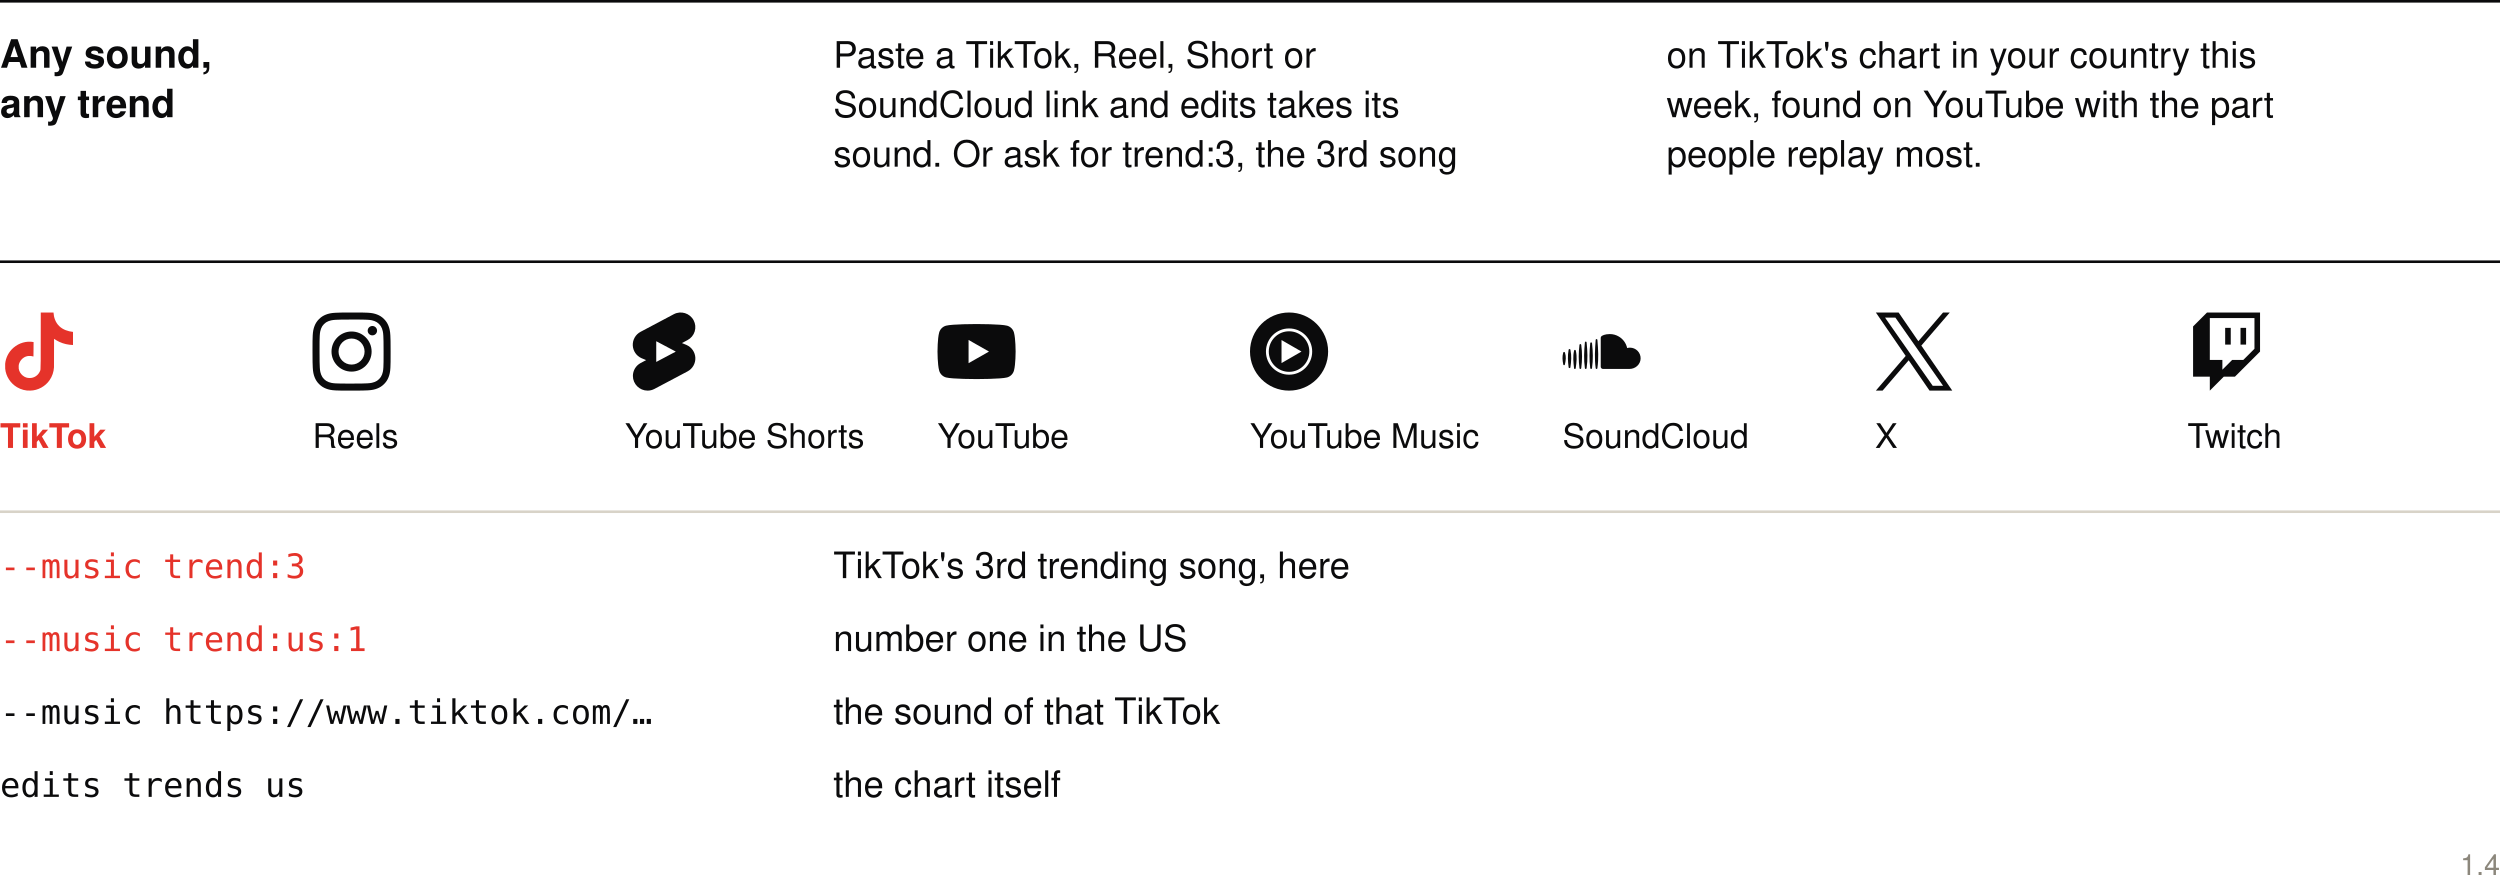
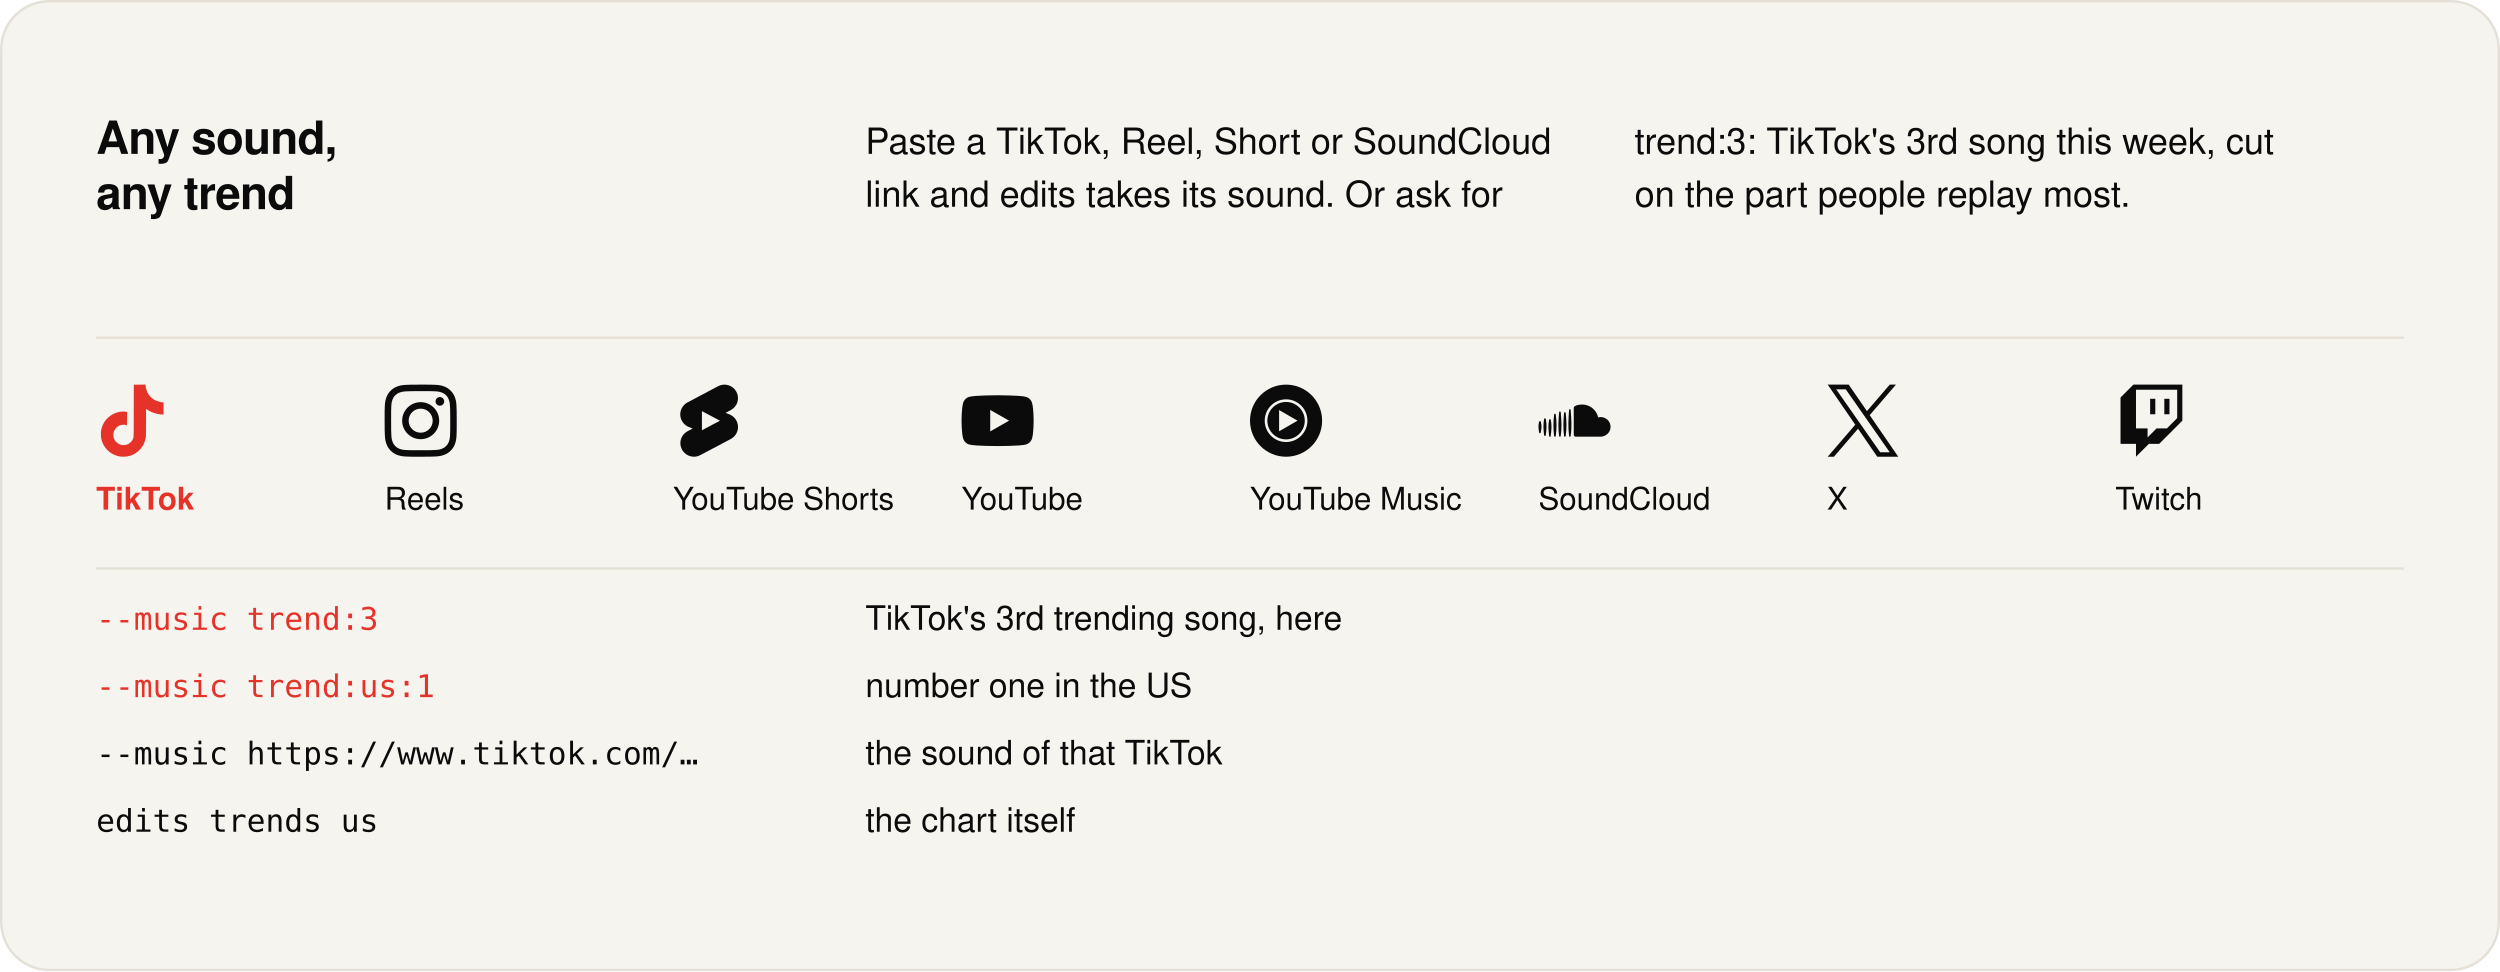
- <svg xmlns="http://www.w3.org/2000/svg" width="960" height="340" viewBox="0 0 960 340" role="img" aria-label="Any sound, any trend: paste a TikTok, Reel, Short, YouTube or SoundCloud link and EditsMaker takes its sound, or ask for TikTok's trending songs in any country with --music trend:3">
-   <line x1="0" y1="0.5" x2="960" y2="0.5" stroke="#0B0B0C" stroke-width="1" />
-   <text x="0" y="26" font-family="Helvetica Neue, Helvetica, Arial, Liberation Sans, sans-serif" font-weight="700" font-size="15" fill="#0B0B0C" text-anchor="start" letter-spacing="0">Any sound,</text>
-   <text x="0" y="45" font-family="Helvetica Neue, Helvetica, Arial, Liberation Sans, sans-serif" font-weight="700" font-size="15" fill="#0B0B0C" text-anchor="start" letter-spacing="0">any trend</text>
-   <text x="320" y="26" font-family="Helvetica Neue, Helvetica, Arial, Liberation Sans, sans-serif" font-weight="300" font-size="14" fill="#0B0B0C" text-anchor="start" letter-spacing="0">Paste a TikTok, Reel, Short or</text>
-   <text x="320" y="45" font-family="Helvetica Neue, Helvetica, Arial, Liberation Sans, sans-serif" font-weight="300" font-size="14" fill="#0B0B0C" text-anchor="start" letter-spacing="0">SoundCloud link and edits takes its</text>
-   <text x="320" y="64" font-family="Helvetica Neue, Helvetica, Arial, Liberation Sans, sans-serif" font-weight="300" font-size="14" fill="#0B0B0C" text-anchor="start" letter-spacing="0">sound. Or ask for trend:3, the 3rd song</text>
-   <text x="640" y="26" font-family="Helvetica Neue, Helvetica, Arial, Liberation Sans, sans-serif" font-weight="300" font-size="14" fill="#0B0B0C" text-anchor="start" letter-spacing="0">on TikTok's chart in your country this</text>
-   <text x="640" y="45" font-family="Helvetica Neue, Helvetica, Arial, Liberation Sans, sans-serif" font-weight="300" font-size="14" fill="#0B0B0C" text-anchor="start" letter-spacing="0">week, found on YouTube with the part</text>
-   <text x="640" y="64" font-family="Helvetica Neue, Helvetica, Arial, Liberation Sans, sans-serif" font-weight="300" font-size="14" fill="#0B0B0C" text-anchor="start" letter-spacing="0">people replay most.</text>
-   <line x1="0" y1="100.5" x2="960" y2="100.5" stroke="#0B0B0C" stroke-width="1" />
-   <path transform="translate(0,120) scale(1.25)" d="M12.525.02c1.31-.02 2.61-.01 3.91-.02.08 1.53.63 3.09 1.75 4.17 1.12 1.11 2.7 1.62 4.24 1.79v4.03c-1.44-.05-2.89-.35-4.2-.97-.57-.26-1.1-.59-1.62-.93-.01 2.92.01 5.84-.02 8.75-.08 1.4-.54 2.79-1.35 3.94-1.31 1.92-3.58 3.17-5.91 3.21-1.43.08-2.86-.31-4.08-1.03-2.02-1.19-3.44-3.37-3.65-5.71-.02-.5-.03-1-.01-1.49.18-1.9 1.12-3.72 2.58-4.96 1.66-1.44 3.98-2.13 6.15-1.72.02 1.48-.04 2.96-.04 4.44-.99-.32-2.15-.23-3.02.37-.63.41-1.11 1.04-1.36 1.75-.21.51-.15 1.07-.14 1.61.24 1.64 1.82 3.02 3.5 2.87 1.12-.01 2.19-.66 2.77-1.61.19-.33.4-.67.41-1.06.1-1.79.06-3.57.07-5.36.01-4.03-.01-8.05.02-12.07z" fill="#E5332A" fill-rule="evenodd" />
-   <text x="0" y="172" font-family="Helvetica Neue, Helvetica, Arial, Liberation Sans, sans-serif" font-weight="700" font-size="13" fill="#E5332A" text-anchor="start" letter-spacing="0">TikTok</text>
-   <path transform="translate(120,120) scale(1.25)" d="M7.03.084c-1.277.06-2.149.264-2.911.563-.789.307-1.458.72-2.123 1.388-.665.668-1.075 1.337-1.38 2.127-.295.764-.496 1.637-.552 2.914-.056 1.278-.069 1.688-.063 4.947.006 3.259.021 3.667.083 4.947.061 1.276.264 2.148.564 2.911.308.789.72 1.457 1.388 2.123.668.665 1.337 1.074 2.128 1.38.763.295 1.636.496 2.913.552 1.277.056 1.688.069 4.946.063 3.258-.006 3.668-.021 4.948-.081 1.28-.061 2.147-.265 2.91-.563.789-.309 1.458-.72 2.123-1.388.665-.668 1.075-1.338 1.379-2.128.296-.763.497-1.636.552-2.912.056-1.281.069-1.69.063-4.948-.006-3.258-.021-3.667-.082-4.947-.061-1.28-.264-2.149-.563-2.912-.308-.789-.72-1.457-1.388-2.123C21.298 1.33 20.628.921 19.838.617 19.074.321 18.202.12 16.924.065 15.647.009 15.236-.005 11.977.001 8.718.008 8.31.021 7.03.084m.14 21.693c-1.17-.051-1.805-.245-2.229-.408-.561-.216-.96-.477-1.382-.895-.422-.418-.681-.819-.9-1.378-.164-.423-.362-1.058-.417-2.228-.059-1.264-.072-1.644-.079-4.848-.007-3.204.005-3.583.061-4.848.05-1.169.246-1.805.408-2.228.216-.561.476-.96.895-1.382.419-.422.818-.681 1.378-.9.423-.165 1.058-.361 2.227-.417 1.266-.06 1.645-.072 4.848-.079 3.203-.007 3.583.005 4.849.061 1.169.051 1.805.244 2.228.408.561.216.96.475 1.382.895.422.419.682.818.9 1.379.165.422.362 1.056.417 2.226.06 1.266.074 1.645.08 4.848.006 3.203-.005 3.583-.061 4.848-.051 1.17-.245 1.806-.408 2.229-.216.56-.476.96-.895 1.381-.419.421-.818.681-1.378.9-.422.165-1.058.362-2.226.417-1.266.059-1.645.072-4.849.079-3.204.007-3.583-.006-4.848-.061M16.953 5.586A1.44 1.44 0 1 0 18.39 4.144a1.44 1.44 0 0 0-1.437 1.442M5.838 12.012c.007 3.403 2.771 6.156 6.173 6.149 3.403-.006 6.157-2.77 6.151-6.173-.006-3.403-2.771-6.157-6.174-6.15-3.403.007-6.156 2.771-6.15 6.174M8 12.008a4 4 0 1 1 4.008 3.992A4 4 0 0 1 8 12.008" fill="#0B0B0C" fill-rule="evenodd" />
-   <text x="120" y="172" font-family="Helvetica Neue, Helvetica, Arial, Liberation Sans, sans-serif" font-weight="400" font-size="13" fill="#0B0B0C" text-anchor="start" letter-spacing="0">Reels</text>
-   <path transform="translate(240,120) scale(1.25)" d="m18.931 9.99-1.441-.601 1.717-.913a4.48 4.48 0 0 0 1.874-6.078 4.506 4.506 0 0 0-6.09-1.874L4.792 5.929a4.504 4.504 0 0 0-2.402 4.193 4.521 4.521 0 0 0 2.666 3.904c.036.012 1.442.6 1.442.6l-1.706.901a4.51 4.51 0 0 0-2.369 3.967A4.528 4.528 0 0 0 6.93 24c.725 0 1.437-.174 2.08-.508l10.21-5.406a4.494 4.494 0 0 0 2.39-4.192 4.525 4.525 0 0 0-2.678-3.904ZM9.597 15.19V8.824l6.007 3.184z" fill="#0B0B0C" fill-rule="evenodd" />
-   <text x="240" y="172" font-family="Helvetica Neue, Helvetica, Arial, Liberation Sans, sans-serif" font-weight="400" font-size="13" fill="#0B0B0C" text-anchor="start" letter-spacing="0">YouTube Shorts</text>
-   <path transform="translate(360,120) scale(1.25)" d="M23.498 6.186a3.016 3.016 0 0 0-2.122-2.136C19.505 3.545 12 3.545 12 3.545s-7.505 0-9.377.505A3.017 3.017 0 0 0 .502 6.186C0 8.07 0 12 0 12s0 3.93.502 5.814a3.016 3.016 0 0 0 2.122 2.136c1.871.505 9.376.505 9.376.505s7.505 0 9.377-.505a3.015 3.015 0 0 0 2.122-2.136C24 15.93 24 12 24 12s0-3.93-.502-5.814zM9.545 15.568V8.432L15.818 12l-6.273 3.568z" fill="#0B0B0C" fill-rule="evenodd" />
-   <text x="360" y="172" font-family="Helvetica Neue, Helvetica, Arial, Liberation Sans, sans-serif" font-weight="400" font-size="13" fill="#0B0B0C" text-anchor="start" letter-spacing="0">YouTube</text>
-   <path transform="translate(480,120) scale(1.25)" d="M12 0C5.376 0 0 5.376 0 12s5.376 12 12 12 12-5.376 12-12S18.624 0 12 0zm0 19.104c-3.924 0-7.104-3.18-7.104-7.104S8.076 4.896 12 4.896s7.104 3.18 7.104 7.104-3.18 7.104-7.104 7.104zm0-13.332c-3.432 0-6.228 2.796-6.228 6.228S8.568 18.228 12 18.228s6.228-2.796 6.228-6.228S15.432 5.772 12 5.772zM9.684 15.54V8.46L15.816 12l-6.132 3.54z" fill="#0B0B0C" fill-rule="evenodd" />
-   <text x="480" y="172" font-family="Helvetica Neue, Helvetica, Arial, Liberation Sans, sans-serif" font-weight="400" font-size="13" fill="#0B0B0C" text-anchor="start" letter-spacing="0">YouTube Music</text>
-   <path transform="translate(600,120) scale(1.25)" d="M23.999 14.165c-.052 1.796-1.612 3.169-3.4 3.169h-8.18a.68.68 0 0 1-.675-.683V7.862a.747.747 0 0 1 .452-.724s.75-.513 2.333-.513a5.364 5.364 0 0 1 2.763.755 5.433 5.433 0 0 1 2.57 3.54c.282-.08.574-.121.868-.12.884 0 1.73.358 2.347.992s.948 1.49.922 2.373ZM10.721 8.421c.247 2.98.427 5.697 0 8.672a.264.264 0 0 1-.53 0c-.395-2.946-.22-5.718 0-8.672a.264.264 0 0 1 .53 0ZM9.072 9.448c.285 2.659.37 4.986-.006 7.655a.277.277 0 0 1-.55 0c-.331-2.63-.256-5.02 0-7.655a.277.277 0 0 1 .556 0Zm-1.663-.257c.27 2.726.39 5.171 0 7.904a.266.266 0 0 1-.532 0c-.38-2.69-.257-5.21 0-7.904a.266.266 0 0 1 .532 0Zm-1.647.77a26.108 26.108 0 0 1-.008 7.147.272.272 0 0 1-.542 0 27.955 27.955 0 0 1 0-7.147.275.275 0 0 1 .55 0Zm-1.67 1.769c.421 1.865.228 3.5-.029 5.388a.257.257 0 0 1-.514 0c-.21-1.858-.398-3.549 0-5.389a.272.272 0 0 1 .543 0Zm-1.655-.273c.388 1.897.26 3.508-.01 5.412-.026.28-.514.283-.54 0-.244-1.878-.347-3.54-.01-5.412a.283.283 0 0 1 .56 0Zm-1.668.911c.4 1.268.257 2.292-.026 3.572a.257.257 0 0 1-.514 0c-.241-1.262-.354-2.312-.023-3.572a.283.283 0 0 1 .563 0Z" fill="#0B0B0C" fill-rule="evenodd" />
-   <text x="600" y="172" font-family="Helvetica Neue, Helvetica, Arial, Liberation Sans, sans-serif" font-weight="400" font-size="13" fill="#0B0B0C" text-anchor="start" letter-spacing="0">SoundCloud</text>
-   <path transform="translate(720,120) scale(1.25)" d="M14.234 10.162 22.977 0h-2.072l-7.591 8.824L7.251 0H.258l9.168 13.343L.258 24H2.33l8.016-9.318L16.749 24h6.993zm-2.837 3.299-.929-1.329L3.076 1.56h3.182l5.965 8.532.929 1.329 7.754 11.09h-3.182z" fill="#0B0B0C" fill-rule="evenodd" />
-   <text x="720" y="172" font-family="Helvetica Neue, Helvetica, Arial, Liberation Sans, sans-serif" font-weight="400" font-size="13" fill="#0B0B0C" text-anchor="start" letter-spacing="0">X</text>
-   <path transform="translate(840,120) scale(1.25)" d="M11.571 4.714h1.715v5.143H11.57zm4.715 0H18v5.143h-1.714zM6 0L1.714 4.286v15.428h5.143V24l4.286-4.286h3.428L22.286 12V0zm14.571 11.143l-3.428 3.428h-3.429l-3 3v-3H6.857V1.714h13.714Z" fill="#0B0B0C" fill-rule="evenodd" />
-   <text x="840" y="172" font-family="Helvetica Neue, Helvetica, Arial, Liberation Sans, sans-serif" font-weight="400" font-size="13" fill="#0B0B0C" text-anchor="start" letter-spacing="0">Twitch</text>
-   <line x1="0" y1="196.5" x2="960" y2="196.5" stroke="#D8D3C8" stroke-width="1" />
-   <text x="0" y="222" font-family="ui-monospace, JetBrains Mono, SF Mono, Menlo, monospace" font-weight="400" font-size="13" fill="#E5332A" text-anchor="start" letter-spacing="0">--music trend:3</text>
-   <text x="320" y="222" font-family="Helvetica Neue, Helvetica, Arial, Liberation Sans, sans-serif" font-weight="300" font-size="14" fill="#0B0B0C" text-anchor="start" letter-spacing="0">TikTok's 3rd trending song, here</text>
-   <text x="0" y="250" font-family="ui-monospace, JetBrains Mono, SF Mono, Menlo, monospace" font-weight="400" font-size="13" fill="#E5332A" text-anchor="start" letter-spacing="0">--music trend:us:1</text>
-   <text x="320" y="250" font-family="Helvetica Neue, Helvetica, Arial, Liberation Sans, sans-serif" font-weight="300" font-size="14" fill="#0B0B0C" text-anchor="start" letter-spacing="0">number one in the US</text>
-   <text x="0" y="278" font-family="ui-monospace, JetBrains Mono, SF Mono, Menlo, monospace" font-weight="400" font-size="13" fill="#0B0B0C" text-anchor="start" letter-spacing="0">--music https://www.tiktok.com/…</text>
-   <text x="320" y="278" font-family="Helvetica Neue, Helvetica, Arial, Liberation Sans, sans-serif" font-weight="300" font-size="14" fill="#0B0B0C" text-anchor="start" letter-spacing="0">the sound of that TikTok</text>
-   <text x="0" y="306" font-family="ui-monospace, JetBrains Mono, SF Mono, Menlo, monospace" font-weight="400" font-size="13" fill="#0B0B0C" text-anchor="start" letter-spacing="0">edits trends us</text>
-   <text x="320" y="306" font-family="Helvetica Neue, Helvetica, Arial, Liberation Sans, sans-serif" font-weight="300" font-size="14" fill="#0B0B0C" text-anchor="start" letter-spacing="0">the chart itself</text>
-   <text x="960" y="336" font-family="Helvetica Neue, Helvetica, Arial, Liberation Sans, sans-serif" font-weight="400" font-size="11" fill="#8C877C" text-anchor="end" letter-spacing="0">1.4</text>
+ <svg xmlns="http://www.w3.org/2000/svg" width="1040" height="404" viewBox="0 0 1040 404" role="img" aria-label="Any sound, any trend: paste a TikTok, Reel, Short, YouTube or SoundCloud link and EditsMaker takes its sound, or ask for TikTok's trending songs in any country with --music trend:3">
+   <rect x="0.5" y="0.5" width="1039" height="403" rx="20" fill="#F6F4EF" stroke="#E4E0D7" />
+   <g transform="translate(40,40)">
+     <text x="0" y="24" font-family="Helvetica Neue, Helvetica, Arial, Liberation Sans, sans-serif" font-weight="700" font-size="19" fill="#0B0B0C" text-anchor="start" letter-spacing="-0.3">Any sound,</text>
+     <text x="0" y="47" font-family="Helvetica Neue, Helvetica, Arial, Liberation Sans, sans-serif" font-weight="700" font-size="19" fill="#0B0B0C" text-anchor="start" letter-spacing="-0.3">any trend</text>
+     <text x="320" y="24" font-family="Helvetica Neue, Helvetica, Arial, Liberation Sans, sans-serif" font-weight="300" font-size="15" fill="#0B0B0C" text-anchor="start" letter-spacing="0">Paste a TikTok, Reel, Short or SoundCloud</text>
+     <text x="320" y="46" font-family="Helvetica Neue, Helvetica, Arial, Liberation Sans, sans-serif" font-weight="300" font-size="15" fill="#0B0B0C" text-anchor="start" letter-spacing="0">link and edits takes its sound. Or ask for</text>
+     <text x="640" y="24" font-family="Helvetica Neue, Helvetica, Arial, Liberation Sans, sans-serif" font-weight="300" font-size="15" fill="#0B0B0C" text-anchor="start" letter-spacing="0">trend:3: TikTok's 3rd song this week, cut</text>
+     <text x="640" y="46" font-family="Helvetica Neue, Helvetica, Arial, Liberation Sans, sans-serif" font-weight="300" font-size="15" fill="#0B0B0C" text-anchor="start" letter-spacing="0">on the part people replay most.</text>
+     <line x1="0" y1="100.5" x2="960" y2="100.5" stroke="#E4E0D7" stroke-width="1" />
+     <path transform="translate(0,120) scale(1.25)" d="M12.525.02c1.31-.02 2.61-.01 3.91-.02.08 1.53.63 3.09 1.75 4.17 1.12 1.11 2.7 1.62 4.24 1.79v4.03c-1.44-.05-2.89-.35-4.2-.97-.57-.26-1.1-.59-1.62-.93-.01 2.92.01 5.84-.02 8.75-.08 1.4-.54 2.79-1.35 3.94-1.31 1.92-3.58 3.17-5.91 3.21-1.43.08-2.86-.31-4.08-1.03-2.02-1.19-3.44-3.37-3.65-5.71-.02-.5-.03-1-.01-1.49.18-1.9 1.12-3.72 2.58-4.96 1.66-1.44 3.98-2.13 6.15-1.72.02 1.48-.04 2.96-.04 4.44-.99-.32-2.15-.23-3.02.37-.63.41-1.11 1.04-1.36 1.75-.21.51-.15 1.07-.14 1.61.24 1.64 1.82 3.02 3.5 2.87 1.12-.01 2.19-.66 2.77-1.61.19-.33.4-.67.41-1.06.1-1.79.06-3.57.07-5.36.01-4.03-.01-8.05.02-12.07z" fill="#E5332A" fill-rule="evenodd" />
+     <text x="0" y="172" font-family="Helvetica Neue, Helvetica, Arial, Liberation Sans, sans-serif" font-weight="700" font-size="13" fill="#E5332A" text-anchor="start" letter-spacing="0">TikTok</text>
+     <path transform="translate(120,120) scale(1.25)" d="M7.03.084c-1.277.06-2.149.264-2.911.563-.789.307-1.458.72-2.123 1.388-.665.668-1.075 1.337-1.38 2.127-.295.764-.496 1.637-.552 2.914-.056 1.278-.069 1.688-.063 4.947.006 3.259.021 3.667.083 4.947.061 1.276.264 2.148.564 2.911.308.789.72 1.457 1.388 2.123.668.665 1.337 1.074 2.128 1.38.763.295 1.636.496 2.913.552 1.277.056 1.688.069 4.946.063 3.258-.006 3.668-.021 4.948-.081 1.28-.061 2.147-.265 2.91-.563.789-.309 1.458-.72 2.123-1.388.665-.668 1.075-1.338 1.379-2.128.296-.763.497-1.636.552-2.912.056-1.281.069-1.69.063-4.948-.006-3.258-.021-3.667-.082-4.947-.061-1.28-.264-2.149-.563-2.912-.308-.789-.72-1.457-1.388-2.123C21.298 1.33 20.628.921 19.838.617 19.074.321 18.202.12 16.924.065 15.647.009 15.236-.005 11.977.001 8.718.008 8.31.021 7.03.084m.14 21.693c-1.17-.051-1.805-.245-2.229-.408-.561-.216-.96-.477-1.382-.895-.422-.418-.681-.819-.9-1.378-.164-.423-.362-1.058-.417-2.228-.059-1.264-.072-1.644-.079-4.848-.007-3.204.005-3.583.061-4.848.05-1.169.246-1.805.408-2.228.216-.561.476-.96.895-1.382.419-.422.818-.681 1.378-.9.423-.165 1.058-.361 2.227-.417 1.266-.06 1.645-.072 4.848-.079 3.203-.007 3.583.005 4.849.061 1.169.051 1.805.244 2.228.408.561.216.96.475 1.382.895.422.419.682.818.9 1.379.165.422.362 1.056.417 2.226.06 1.266.074 1.645.08 4.848.006 3.203-.005 3.583-.061 4.848-.051 1.17-.245 1.806-.408 2.229-.216.56-.476.96-.895 1.381-.419.421-.818.681-1.378.9-.422.165-1.058.362-2.226.417-1.266.059-1.645.072-4.849.079-3.204.007-3.583-.006-4.848-.061M16.953 5.586A1.44 1.44 0 1 0 18.39 4.144a1.44 1.44 0 0 0-1.437 1.442M5.838 12.012c.007 3.403 2.771 6.156 6.173 6.149 3.403-.006 6.157-2.77 6.151-6.173-.006-3.403-2.771-6.157-6.174-6.15-3.403.007-6.156 2.771-6.15 6.174M8 12.008a4 4 0 1 1 4.008 3.992A4 4 0 0 1 8 12.008" fill="#0B0B0C" fill-rule="evenodd" />
+     <text x="120" y="172" font-family="Helvetica Neue, Helvetica, Arial, Liberation Sans, sans-serif" font-weight="400" font-size="13" fill="#0B0B0C" text-anchor="start" letter-spacing="0">Reels</text>
+     <path transform="translate(240,120) scale(1.25)" d="m18.931 9.99-1.441-.601 1.717-.913a4.48 4.48 0 0 0 1.874-6.078 4.506 4.506 0 0 0-6.09-1.874L4.792 5.929a4.504 4.504 0 0 0-2.402 4.193 4.521 4.521 0 0 0 2.666 3.904c.036.012 1.442.6 1.442.6l-1.706.901a4.51 4.51 0 0 0-2.369 3.967A4.528 4.528 0 0 0 6.93 24c.725 0 1.437-.174 2.08-.508l10.21-5.406a4.494 4.494 0 0 0 2.39-4.192 4.525 4.525 0 0 0-2.678-3.904ZM9.597 15.19V8.824l6.007 3.184z" fill="#0B0B0C" fill-rule="evenodd" />
+     <text x="240" y="172" font-family="Helvetica Neue, Helvetica, Arial, Liberation Sans, sans-serif" font-weight="400" font-size="13" fill="#0B0B0C" text-anchor="start" letter-spacing="0">YouTube Shorts</text>
+     <path transform="translate(360,120) scale(1.25)" d="M23.498 6.186a3.016 3.016 0 0 0-2.122-2.136C19.505 3.545 12 3.545 12 3.545s-7.505 0-9.377.505A3.017 3.017 0 0 0 .502 6.186C0 8.07 0 12 0 12s0 3.93.502 5.814a3.016 3.016 0 0 0 2.122 2.136c1.871.505 9.376.505 9.376.505s7.505 0 9.377-.505a3.015 3.015 0 0 0 2.122-2.136C24 15.93 24 12 24 12s0-3.93-.502-5.814zM9.545 15.568V8.432L15.818 12l-6.273 3.568z" fill="#0B0B0C" fill-rule="evenodd" />
+     <text x="360" y="172" font-family="Helvetica Neue, Helvetica, Arial, Liberation Sans, sans-serif" font-weight="400" font-size="13" fill="#0B0B0C" text-anchor="start" letter-spacing="0">YouTube</text>
+     <path transform="translate(480,120) scale(1.25)" d="M12 0C5.376 0 0 5.376 0 12s5.376 12 12 12 12-5.376 12-12S18.624 0 12 0zm0 19.104c-3.924 0-7.104-3.18-7.104-7.104S8.076 4.896 12 4.896s7.104 3.18 7.104 7.104-3.18 7.104-7.104 7.104zm0-13.332c-3.432 0-6.228 2.796-6.228 6.228S8.568 18.228 12 18.228s6.228-2.796 6.228-6.228S15.432 5.772 12 5.772zM9.684 15.54V8.46L15.816 12l-6.132 3.54z" fill="#0B0B0C" fill-rule="evenodd" />
+     <text x="480" y="172" font-family="Helvetica Neue, Helvetica, Arial, Liberation Sans, sans-serif" font-weight="400" font-size="13" fill="#0B0B0C" text-anchor="start" letter-spacing="0">YouTube Music</text>
+     <path transform="translate(600,120) scale(1.25)" d="M23.999 14.165c-.052 1.796-1.612 3.169-3.4 3.169h-8.18a.68.68 0 0 1-.675-.683V7.862a.747.747 0 0 1 .452-.724s.75-.513 2.333-.513a5.364 5.364 0 0 1 2.763.755 5.433 5.433 0 0 1 2.57 3.54c.282-.08.574-.121.868-.12.884 0 1.73.358 2.347.992s.948 1.49.922 2.373ZM10.721 8.421c.247 2.98.427 5.697 0 8.672a.264.264 0 0 1-.53 0c-.395-2.946-.22-5.718 0-8.672a.264.264 0 0 1 .53 0ZM9.072 9.448c.285 2.659.37 4.986-.006 7.655a.277.277 0 0 1-.55 0c-.331-2.63-.256-5.02 0-7.655a.277.277 0 0 1 .556 0Zm-1.663-.257c.27 2.726.39 5.171 0 7.904a.266.266 0 0 1-.532 0c-.38-2.69-.257-5.21 0-7.904a.266.266 0 0 1 .532 0Zm-1.647.77a26.108 26.108 0 0 1-.008 7.147.272.272 0 0 1-.542 0 27.955 27.955 0 0 1 0-7.147.275.275 0 0 1 .55 0Zm-1.67 1.769c.421 1.865.228 3.5-.029 5.388a.257.257 0 0 1-.514 0c-.21-1.858-.398-3.549 0-5.389a.272.272 0 0 1 .543 0Zm-1.655-.273c.388 1.897.26 3.508-.01 5.412-.026.28-.514.283-.54 0-.244-1.878-.347-3.54-.01-5.412a.283.283 0 0 1 .56 0Zm-1.668.911c.4 1.268.257 2.292-.026 3.572a.257.257 0 0 1-.514 0c-.241-1.262-.354-2.312-.023-3.572a.283.283 0 0 1 .563 0Z" fill="#0B0B0C" fill-rule="evenodd" />
+     <text x="600" y="172" font-family="Helvetica Neue, Helvetica, Arial, Liberation Sans, sans-serif" font-weight="400" font-size="13" fill="#0B0B0C" text-anchor="start" letter-spacing="0">SoundCloud</text>
+     <path transform="translate(720,120) scale(1.25)" d="M14.234 10.162 22.977 0h-2.072l-7.591 8.824L7.251 0H.258l9.168 13.343L.258 24H2.33l8.016-9.318L16.749 24h6.993zm-2.837 3.299-.929-1.329L3.076 1.56h3.182l5.965 8.532.929 1.329 7.754 11.09h-3.182z" fill="#0B0B0C" fill-rule="evenodd" />
+     <text x="720" y="172" font-family="Helvetica Neue, Helvetica, Arial, Liberation Sans, sans-serif" font-weight="400" font-size="13" fill="#0B0B0C" text-anchor="start" letter-spacing="0">X</text>
+     <path transform="translate(840,120) scale(1.25)" d="M11.571 4.714h1.715v5.143H11.57zm4.715 0H18v5.143h-1.714zM6 0L1.714 4.286v15.428h5.143V24l4.286-4.286h3.428L22.286 12V0zm14.571 11.143l-3.428 3.428h-3.429l-3 3v-3H6.857V1.714h13.714Z" fill="#0B0B0C" fill-rule="evenodd" />
+     <text x="840" y="172" font-family="Helvetica Neue, Helvetica, Arial, Liberation Sans, sans-serif" font-weight="400" font-size="13" fill="#0B0B0C" text-anchor="start" letter-spacing="0">Twitch</text>
+     <line x1="0" y1="196.5" x2="960" y2="196.5" stroke="#E4E0D7" stroke-width="1" />
+     <text x="0" y="222" font-family="ui-monospace, JetBrains Mono, SF Mono, Menlo, monospace" font-weight="400" font-size="13" fill="#E5332A" text-anchor="start" letter-spacing="0">--music trend:3</text>
+     <text x="320" y="222" font-family="Helvetica Neue, Helvetica, Arial, Liberation Sans, sans-serif" font-weight="300" font-size="14" fill="#0B0B0C" text-anchor="start" letter-spacing="0">TikTok's 3rd trending song, here</text>
+     <text x="0" y="250" font-family="ui-monospace, JetBrains Mono, SF Mono, Menlo, monospace" font-weight="400" font-size="13" fill="#E5332A" text-anchor="start" letter-spacing="0">--music trend:us:1</text>
+     <text x="320" y="250" font-family="Helvetica Neue, Helvetica, Arial, Liberation Sans, sans-serif" font-weight="300" font-size="14" fill="#0B0B0C" text-anchor="start" letter-spacing="0">number one in the US</text>
+     <text x="0" y="278" font-family="ui-monospace, JetBrains Mono, SF Mono, Menlo, monospace" font-weight="400" font-size="13" fill="#0B0B0C" text-anchor="start" letter-spacing="0">--music https://www.tiktok.com/…</text>
+     <text x="320" y="278" font-family="Helvetica Neue, Helvetica, Arial, Liberation Sans, sans-serif" font-weight="300" font-size="14" fill="#0B0B0C" text-anchor="start" letter-spacing="0">the sound of that TikTok</text>
+     <text x="0" y="306" font-family="ui-monospace, JetBrains Mono, SF Mono, Menlo, monospace" font-weight="400" font-size="13" fill="#0B0B0C" text-anchor="start" letter-spacing="0">edits trends us</text>
+     <text x="320" y="306" font-family="Helvetica Neue, Helvetica, Arial, Liberation Sans, sans-serif" font-weight="300" font-size="14" fill="#0B0B0C" text-anchor="start" letter-spacing="0">the chart itself</text>
+   </g>
</svg>
